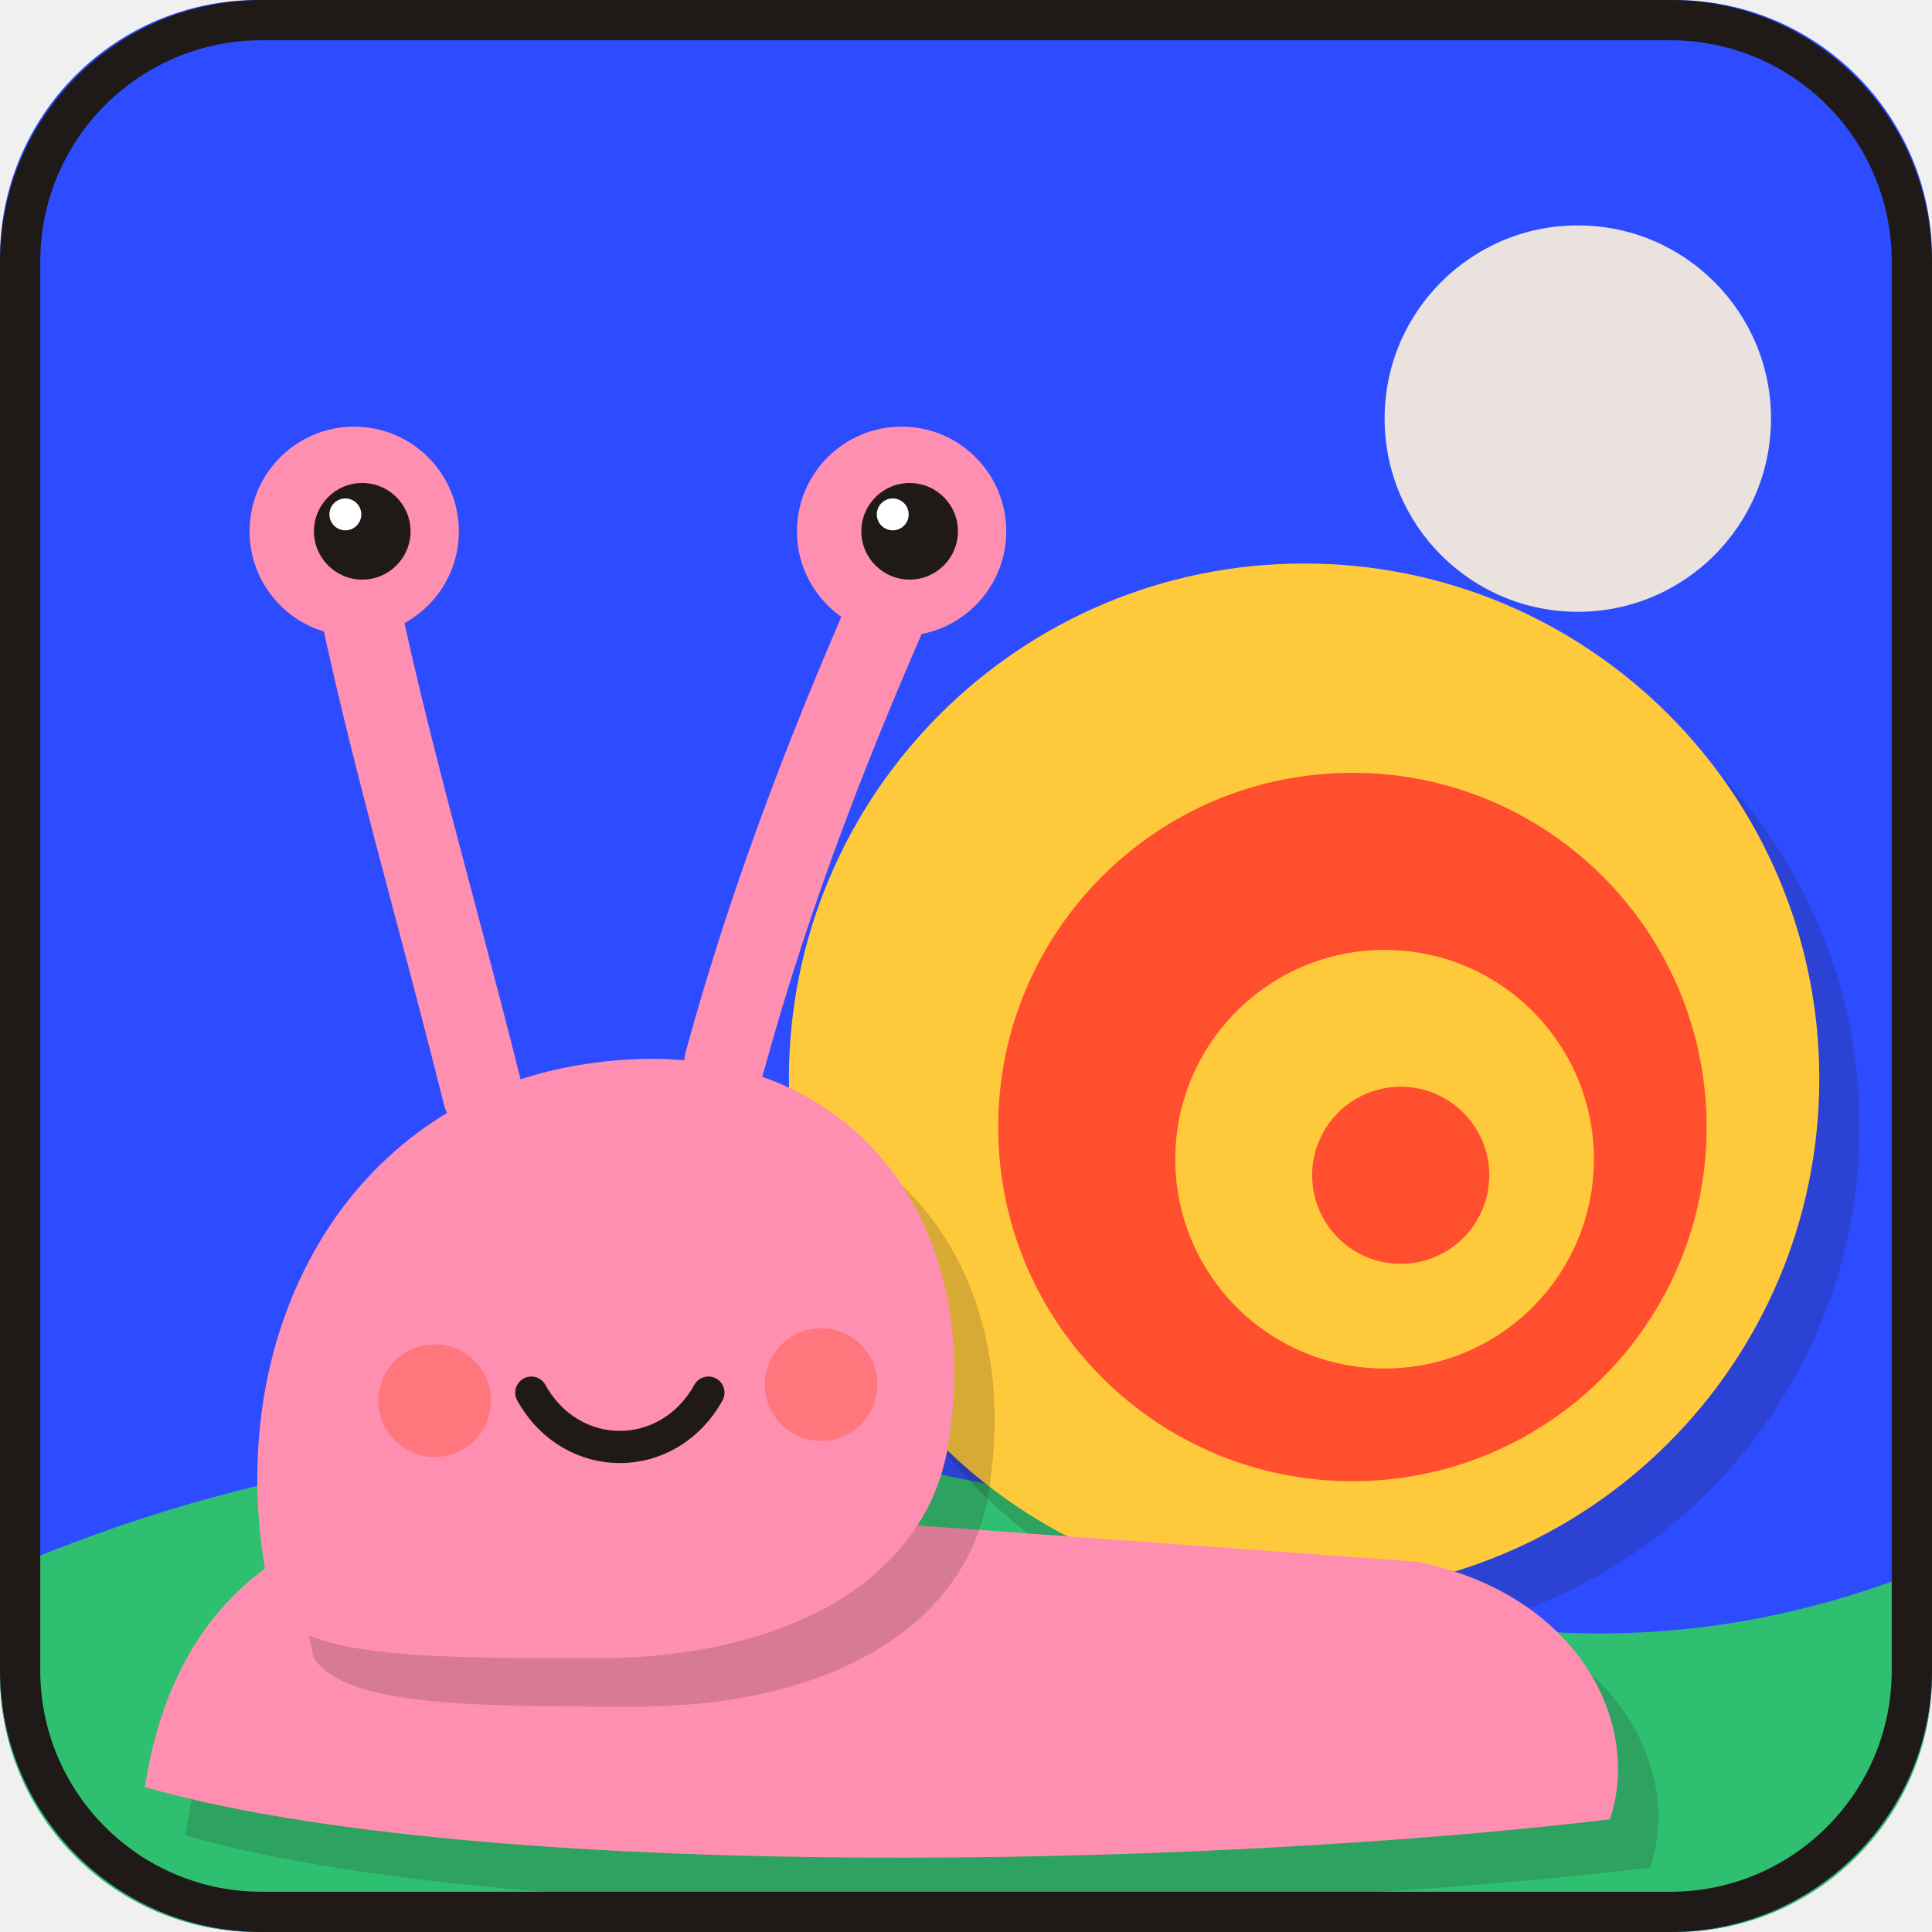
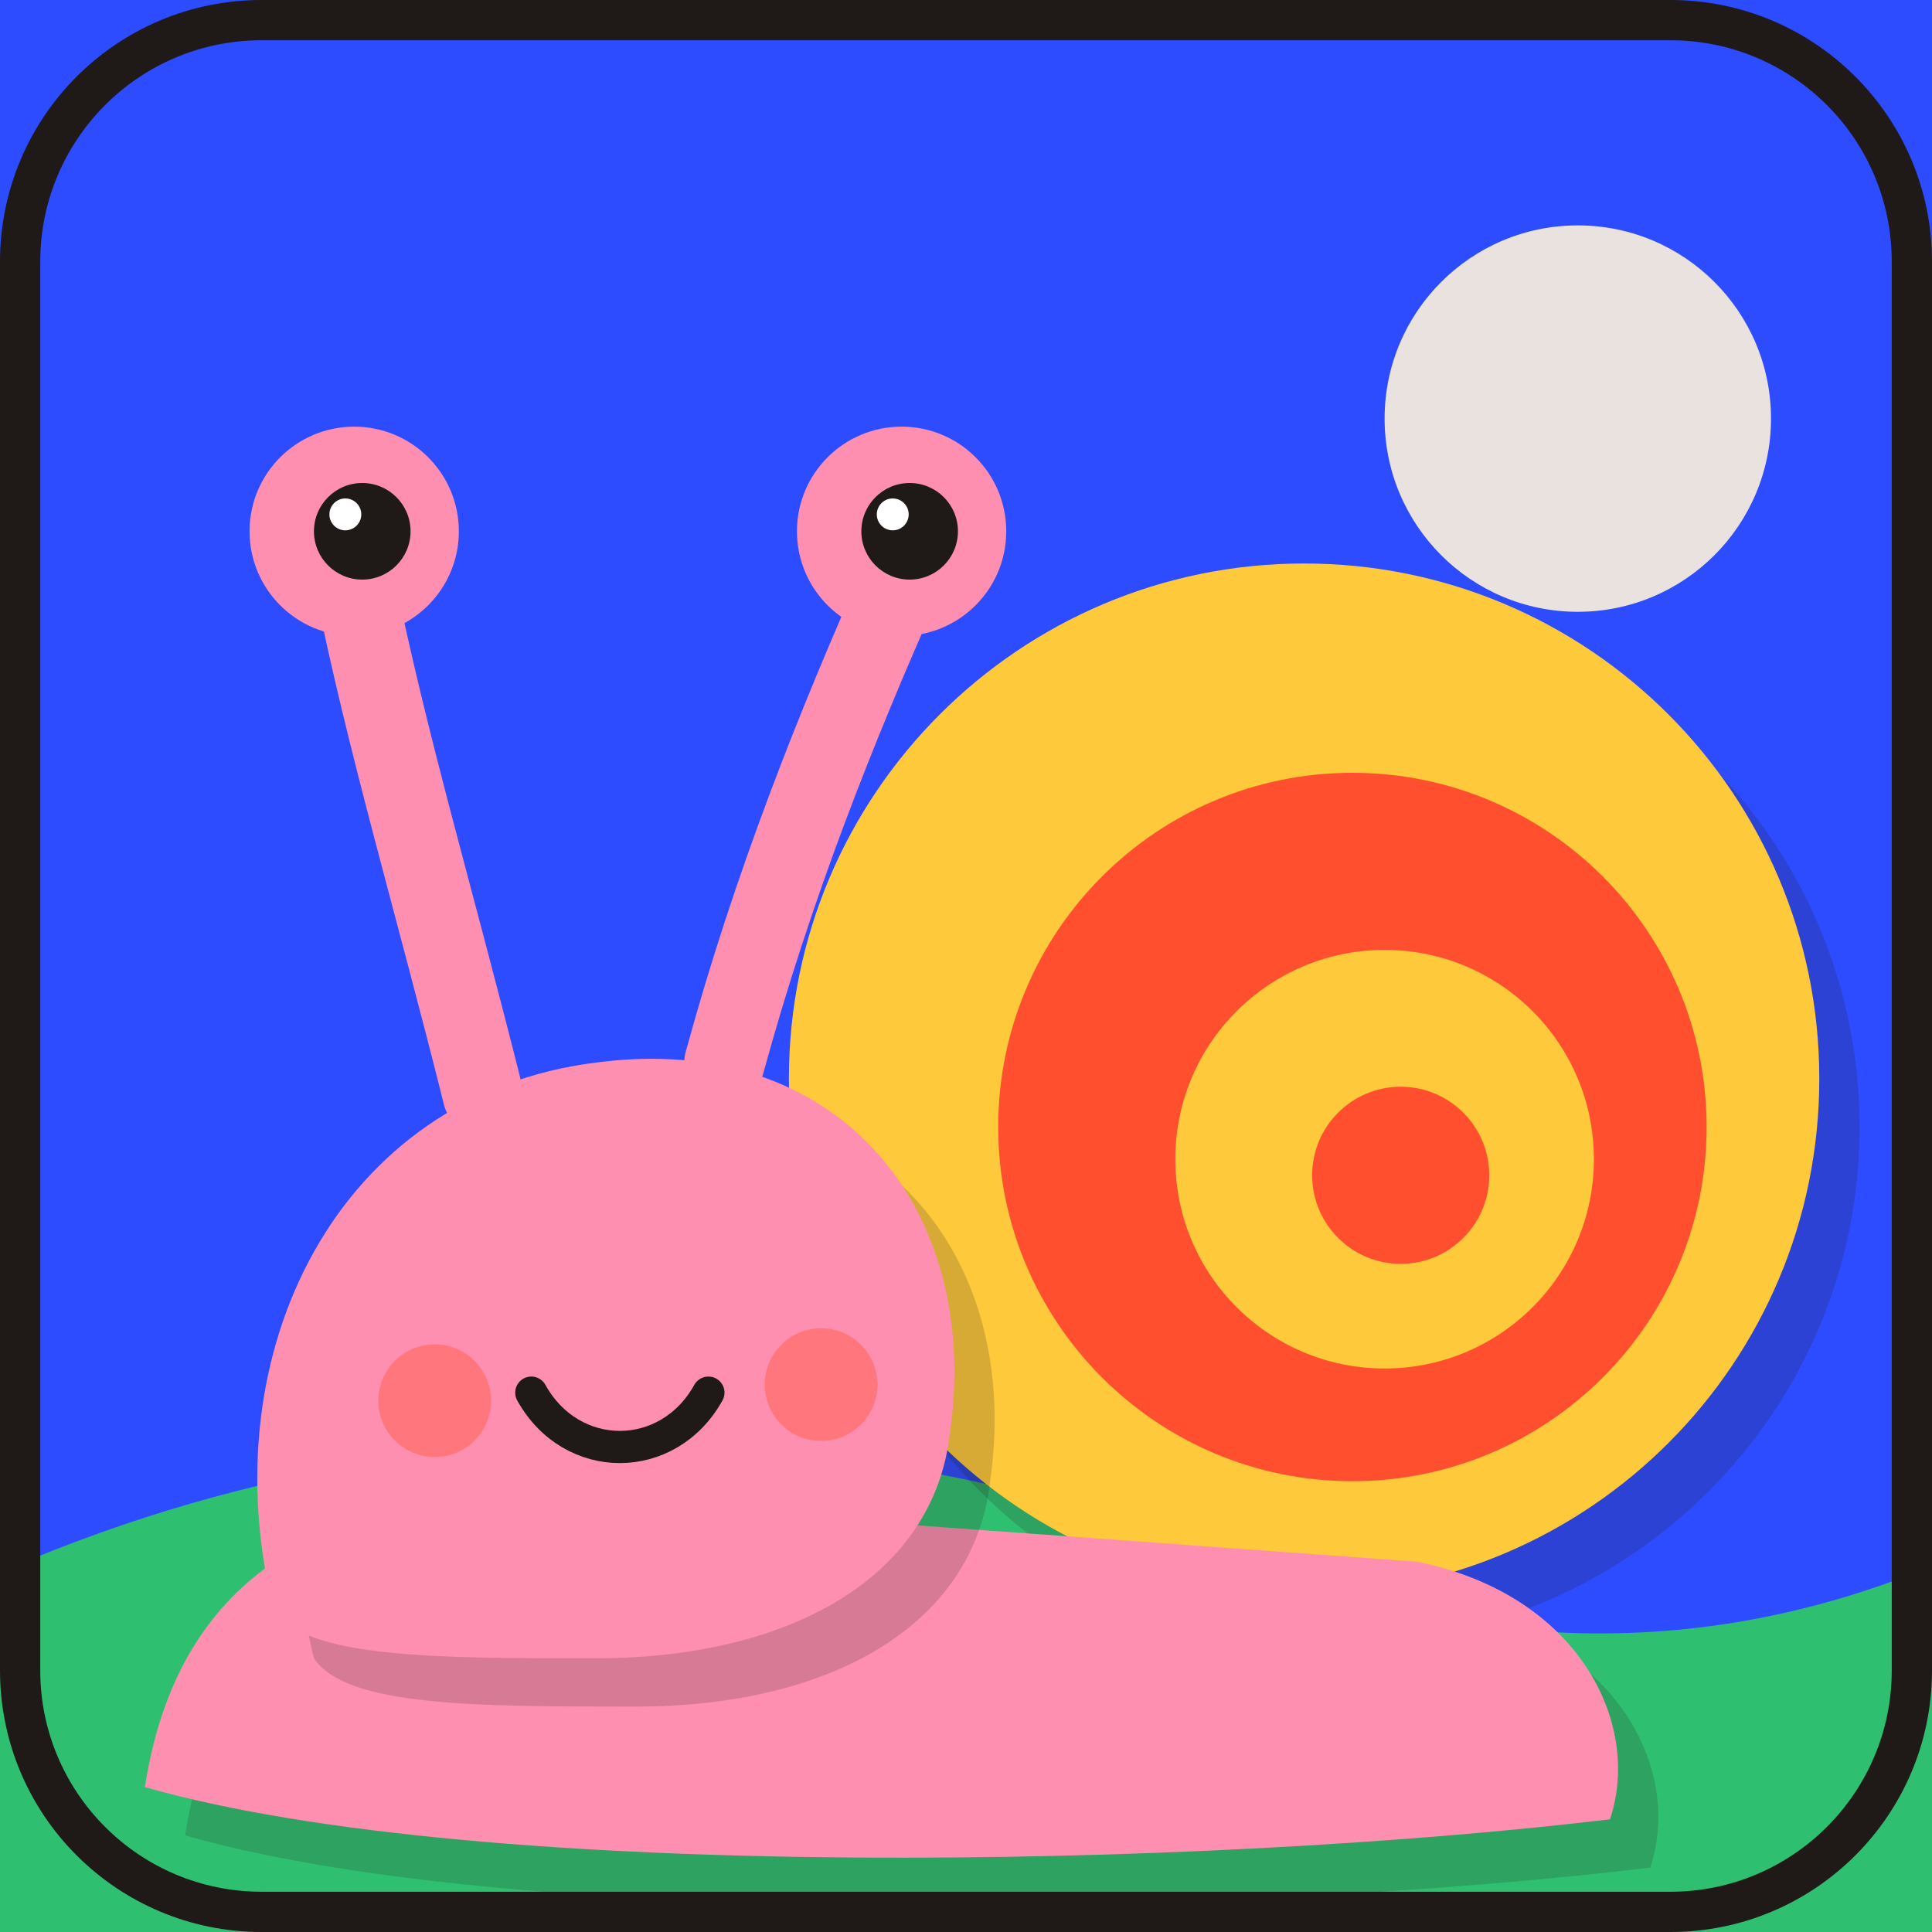
<svg xmlns="http://www.w3.org/2000/svg" width="240" height="240" viewBox="0 0 240 240" fill="none">
-   <defs>
-     <clipPath id="k">
-       <rect width="240" height="240" rx="32" />
-     </clipPath>
-   </defs>
-   <g clip-path="url(#k)">
+   <g>
    <rect width="240" height="240" fill="#2D4BFF" />
    <circle cx="196" cy="52" r="24" fill="#FFF3DC" opacity="0.9" />
    <path d="M-10 200 C 50 170, 110 176, 160 196 C 200 210, 230 200, 250 190 V250 H-10 Z" fill="#2FBF71" />
    <circle cx="162" cy="134" r="64" fill="#1F1A17" opacity="0.18" transform="translate(5 6)" />
    <circle cx="162" cy="134" r="64" fill="#FFC93C" />
    <circle cx="168" cy="140" r="44" fill="#FF4F2E" />
    <circle cx="172" cy="144" r="26" fill="#FFC93C" />
    <circle cx="174" cy="146" r="11" fill="#FF4F2E" />
    <path d="M18 222 C 22 196, 40 186, 66 186 L 176 194 C 196 198, 204 214, 200 226 C 150 232, 60 234, 18 222 Z" fill="#1F1A17" opacity="0.18" transform="translate(5 6)" />
    <path d="M18 222 C 22 196, 40 186, 66 186 L 176 194 C 196 198, 204 214, 200 226 C 150 232, 60 234, 18 222 Z" fill="#FF8FB1" />
    <path d="M34 200 C 26 168, 42 136, 74 132 C 104 128, 122 150, 118 178 C 116 196, 98 206, 74 206 C 54 206, 38 206, 34 200 Z" fill="#1F1A17" opacity="0.18" transform="translate(5 6)" />
    <path d="M34 200 C 26 168, 42 136, 74 132 C 104 128, 122 150, 118 178 C 116 196, 98 206, 74 206 C 54 206, 38 206, 34 200 Z" fill="#FF8FB1" />
    <path d="M60 136 C 54 112, 48 92, 44 72 M90 132 C 96 110, 104 90, 112 72" stroke="#FF8FB1" stroke-width="10" stroke-linecap="round" />
    <circle cx="44" cy="66" r="13" fill="#FF8FB1" />
    <circle cx="112" cy="66" r="13" fill="#FF8FB1" />
    <circle cx="45" cy="66" r="6" fill="#1F1A17" />
    <circle cx="42.9" cy="63.9" r="1.98" fill="#FFFFFF" />
    <circle cx="113" cy="66" r="6" fill="#1F1A17" />
    <circle cx="110.9" cy="63.9" r="1.98" fill="#FFFFFF" />
    <path d="M66 173 C 71 182, 83 182, 88 173" stroke="#1F1A17" stroke-width="4" stroke-linecap="round" />
    <circle cx="54" cy="174" r="7" fill="#FF4F2E" opacity="0.4" />
    <circle cx="102" cy="172" r="7" fill="#FF4F2E" opacity="0.4" />
  </g>
  <rect x="2.5" y="2.5" width="235" height="235" rx="30" stroke="#1F1A17" stroke-width="5" />
</svg>
